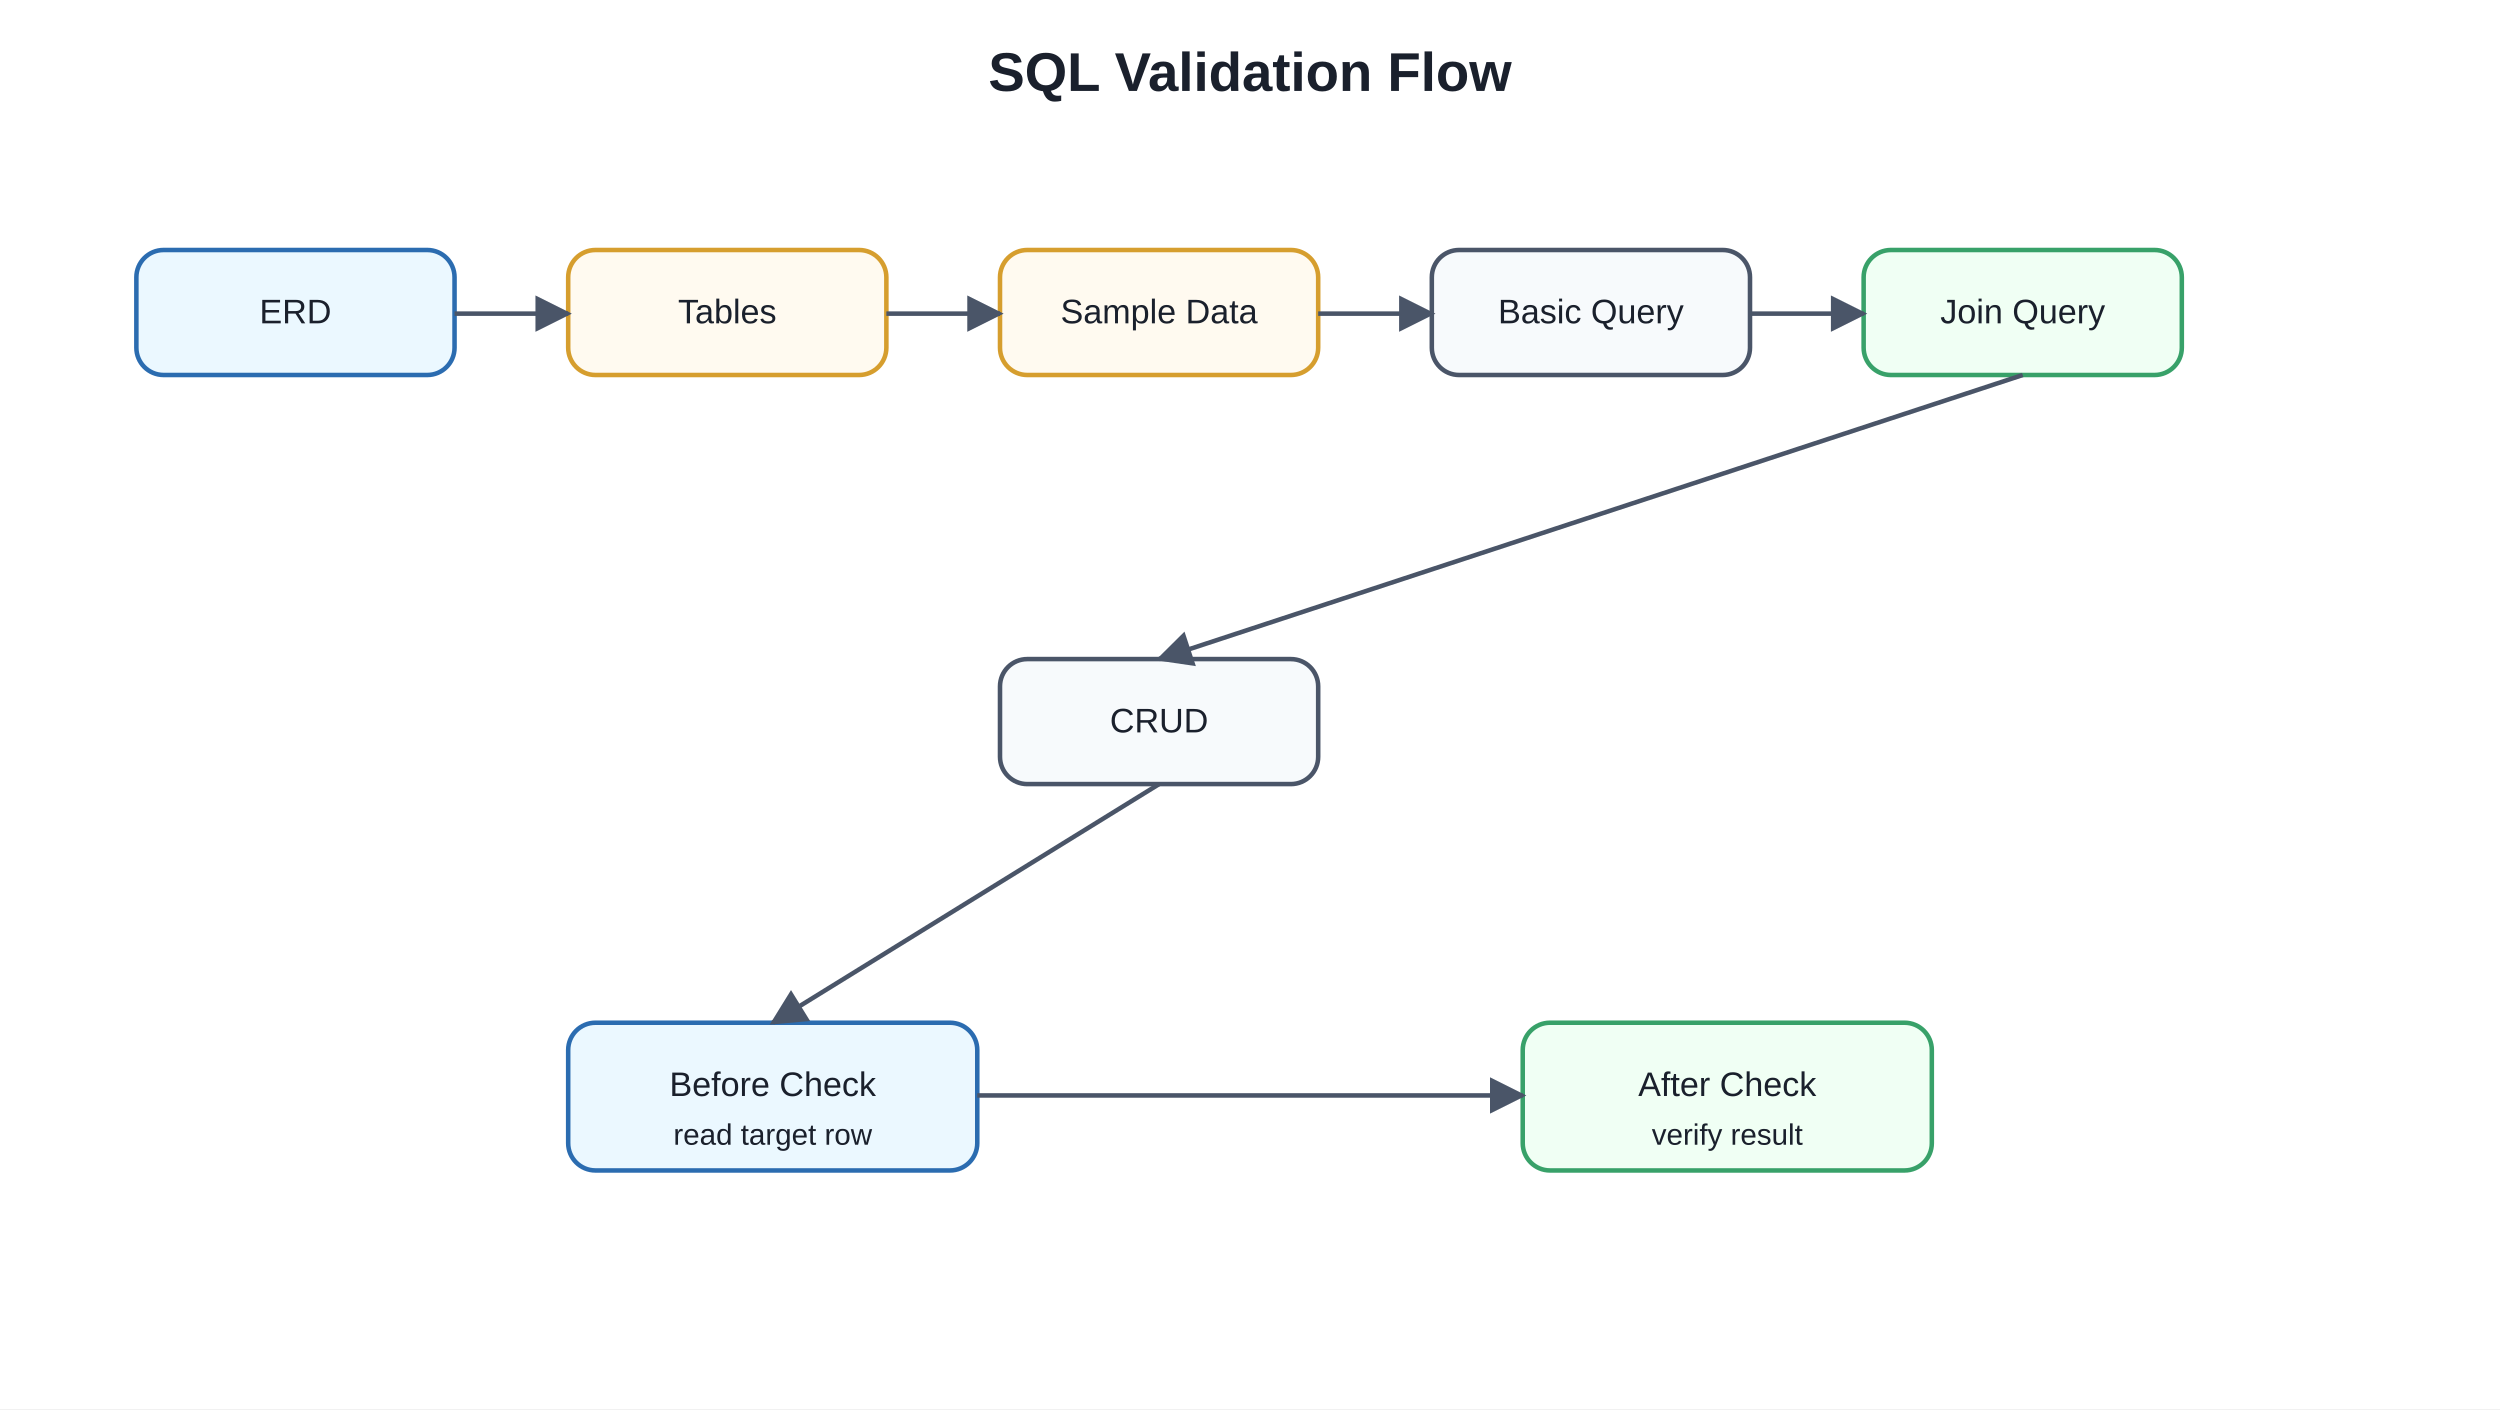
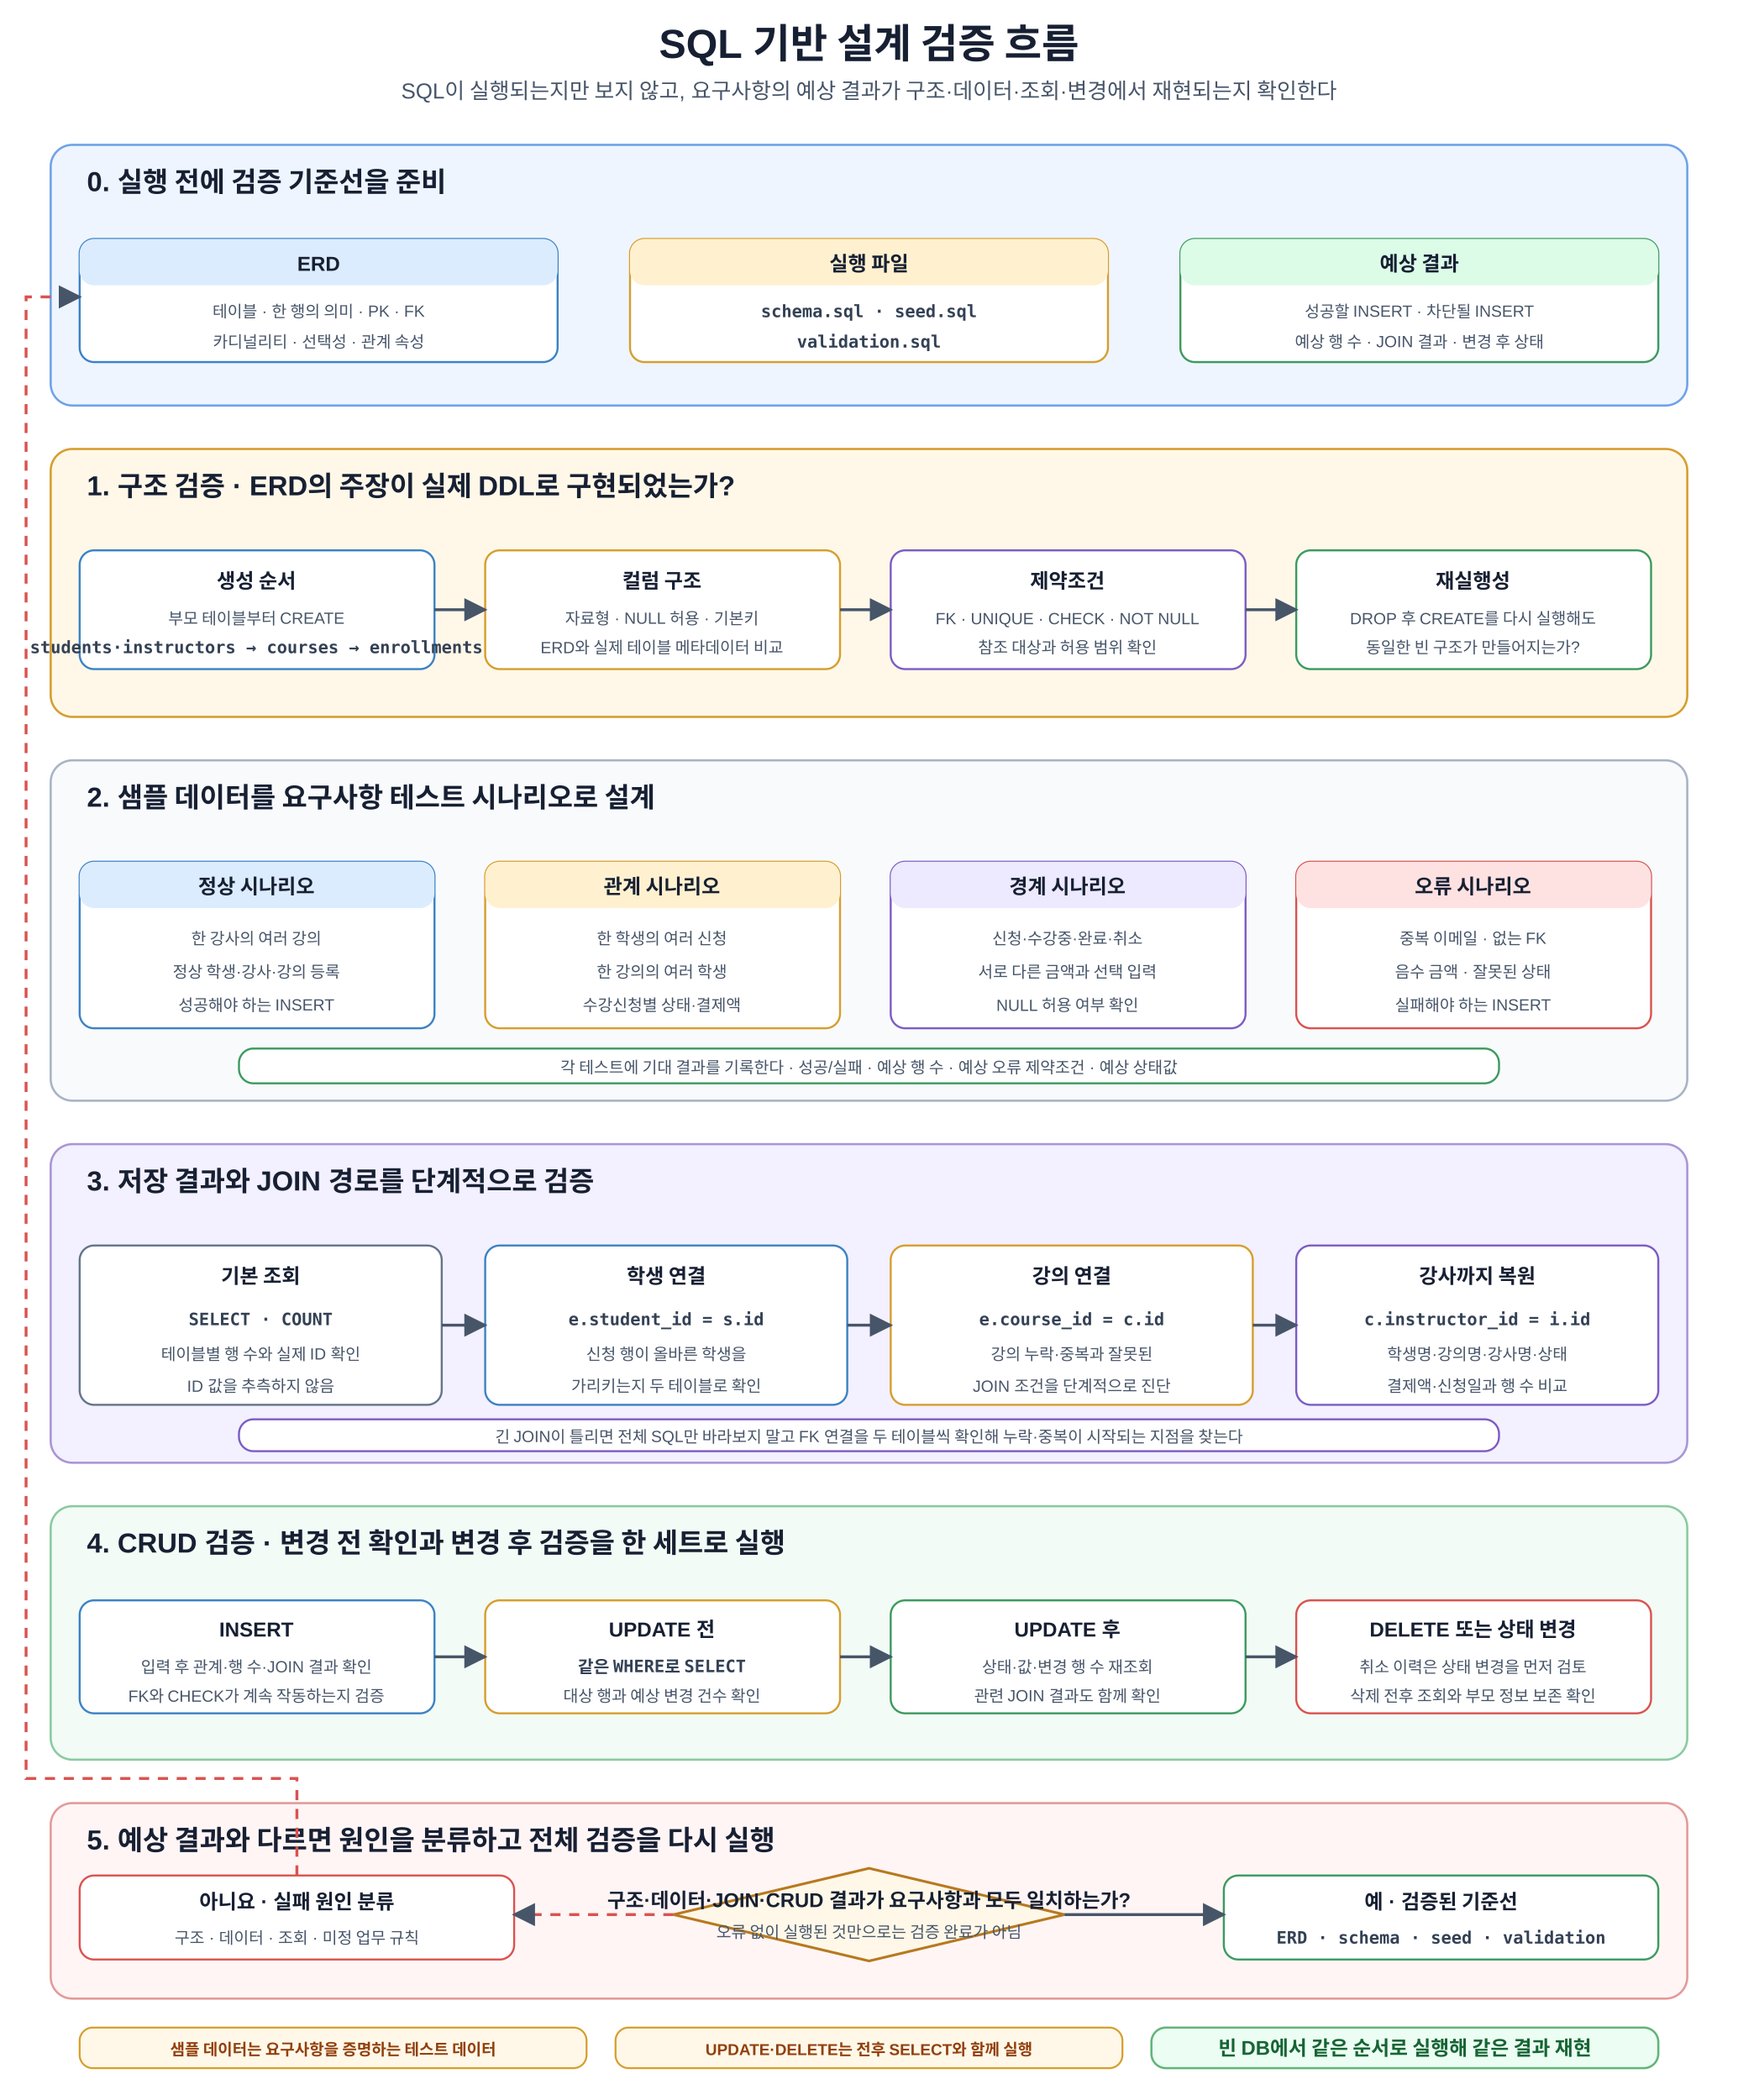
- <svg xmlns="http://www.w3.org/2000/svg" width="1100" height="620" viewBox="0 0 1100 620">
+ <svg xmlns="http://www.w3.org/2000/svg" width="1200" height="1450" viewBox="0 0 1200 1450" role="img" aria-labelledby="title desc">
  <defs>
    <marker id="a" viewBox="0 0 10 10" refX="9" refY="5" markerWidth="8" markerHeight="8" orient="auto">
-       <path d="M0 0L10 5L0 10z" fill="#4a5568" />
+       <path d="M0 0L10 5L0 10z" fill="#475569" />
    </marker>
-     <style>text{font-family:Arial,sans-serif;fill:#1a202c}.t{font-size:24px;font-weight:700}.b{fill:#f7fafc;stroke:#4a5568;stroke-width:2;rx:12}.m{fill:#ebf8ff;stroke:#2b6cb0}.g{fill:#f0fff4;stroke:#38a169}.y{fill:#fffaf0;stroke:#d69e2e}.l{font-size:15px;text-anchor:middle;dominant-baseline:middle}.s{font-size:13px;text-anchor:middle;dominant-baseline:middle}</style>
+     <style>
+       text{font-family:Malgun Gothic,Apple SD Gothic Neo,Noto Sans KR,Arial,sans-serif;fill:#172033}
+       .t{font-size:28px;font-weight:700;text-anchor:middle}.s{font-size:15px;text-anchor:middle;fill:#475569}
+       .panel{stroke-width:1.5;rx:15}.base{fill:#eef5ff;stroke:#6fa2e8}.structure{fill:#fff8e8;stroke:#d69e2e}.data{fill:#f8fafc;stroke:#a8b3c4}.join{fill:#f3f0ff;stroke:#a995d6}.crud{fill:#f2fbf5;stroke:#8bc9a0}.result{fill:#fff5f5;stroke:#e39a98}
+       .pt{font-size:19px;font-weight:700}.box{fill:#fff;stroke-width:1.4;rx:10}.blue{stroke:#3b82c4}.orange{stroke:#d69e2e}.green{stroke:#3c9a5f}.purple{stroke:#7c5cc4}.red{stroke:#d9534f}.gray{stroke:#64748b}
+       .h{font-size:14px;font-weight:700;text-anchor:middle}.m{font-size:11.2px;text-anchor:middle;fill:#475569}.code{font-family:Consolas,D2Coding,monospace;font-size:11.8px;font-weight:700;text-anchor:middle;fill:#334155}
+       .arr{stroke:#475569;stroke-width:2;fill:none;marker-end:url(#a)}.back{stroke:#d9534f;stroke-width:2;fill:none;stroke-dasharray:7 6;marker-end:url(#a)}
+       .tagB{fill:#dcecff}.tagO{fill:#fff1cf}.tagG{fill:#dcfce7}.tagP{fill:#ede9fe}.tagR{fill:#fee2e2}.tagX{fill:#e2e8f0}
+       .decision{fill:#fff8e8;stroke:#b7791f;stroke-width:1.8}.dt{font-size:13.8px;font-weight:700;text-anchor:middle}
+       .note{fill:#fff8e8;stroke:#d69e2e;stroke-width:1.3;rx:9}.nt{font-size:11px;font-weight:700;text-anchor:middle;fill:#92400e}.core{fill:#ecfdf3;stroke:#62b47a;stroke-width:1.5;rx:10}.cv{font-size:13.8px;font-weight:700;text-anchor:middle;fill:#166534}
+     </style>
  </defs>
-   <rect width="100%" height="100%" fill="white" />
-   <text x="550" y="40" text-anchor="middle" class="t">SQL Validation Flow</text>
-   <rect x="60" y="110" width="140" height="55" class="b m" />
-   <text x="130" y="138" class="l">ERD</text>
-   <rect x="250" y="110" width="140" height="55" class="b y" />
-   <text x="320" y="138" class="l">Tables</text>
-   <rect x="440" y="110" width="140" height="55" class="b y" />
-   <text x="510" y="138" class="l">Sample Data</text>
-   <rect x="630" y="110" width="140" height="55" class="b" />
-   <text x="700" y="138" class="l">Basic Query</text>
-   <rect x="820" y="110" width="140" height="55" class="b g" />
-   <text x="890" y="138" class="l">Join Query</text>
-   <rect x="440" y="290" width="140" height="55" class="b" />
-   <text x="510" y="318" class="l">CRUD</text>
-   <rect x="250" y="450" width="180" height="65" class="b m" />
-   <text x="340" y="478" class="l">Before Check</text>
-   <text x="340" y="500" class="s">read target row</text>
-   <rect x="670" y="450" width="180" height="65" class="b g" />
-   <text x="760" y="478" class="l">After Check</text>
-   <text x="760" y="500" class="s">verify result</text>
-   <line x1="200" y1="138" x2="250" y2="138" stroke="#4a5568" stroke-width="2" marker-end="url(#a)" />
-   <line x1="390" y1="138" x2="440" y2="138" stroke="#4a5568" stroke-width="2" marker-end="url(#a)" />
-   <line x1="580" y1="138" x2="630" y2="138" stroke="#4a5568" stroke-width="2" marker-end="url(#a)" />
-   <line x1="770" y1="138" x2="820" y2="138" stroke="#4a5568" stroke-width="2" marker-end="url(#a)" />
-   <line x1="890" y1="165" x2="510" y2="290" stroke="#4a5568" stroke-width="2" marker-end="url(#a)" />
-   <line x1="510" y1="345" x2="340" y2="450" stroke="#4a5568" stroke-width="2" marker-end="url(#a)" />
-   <line x1="430" y1="482" x2="670" y2="482" stroke="#4a5568" stroke-width="2" marker-end="url(#a)" />
+   <rect width="1200" height="1450" fill="#fff" />
+   <text x="600" y="40" class="t">SQL 기반 설계 검증 흐름</text>
+   <text x="600" y="68" class="s">SQL이 실행되는지만 보지 않고, 요구사항의 예상 결과가 구조·데이터·조회·변경에서 재현되는지 확인한다</text>
+   <rect x="35" y="100" width="1130" height="180" class="panel base" />
+   <text x="60" y="132" class="pt">0. 실행 전에 검증 기준선을 준비</text>
+   <rect x="55" y="165" width="330" height="85" class="box blue" />
+   <rect x="55" y="165" width="330" height="32" class="tagB" rx="10" />
+   <text x="220" y="187" class="h">ERD</text>
+   <text x="220" y="219" class="m">테이블 · 한 행의 의미 · PK · FK</text>
+   <text x="220" y="240" class="m">카디널리티 · 선택성 · 관계 속성</text>
+   <rect x="435" y="165" width="330" height="85" class="box orange" />
+   <rect x="435" y="165" width="330" height="32" class="tagO" rx="10" />
+   <text x="600" y="187" class="h">실행 파일</text>
+   <text x="600" y="219" class="code">schema.sql · seed.sql</text>
+   <text x="600" y="240" class="code">validation.sql</text>
+   <rect x="815" y="165" width="330" height="85" class="box green" />
+   <rect x="815" y="165" width="330" height="32" class="tagG" rx="10" />
+   <text x="980" y="187" class="h">예상 결과</text>
+   <text x="980" y="219" class="m">성공할 INSERT · 차단될 INSERT</text>
+   <text x="980" y="240" class="m">예상 행 수 · JOIN 결과 · 변경 후 상태</text>
+   <rect x="35" y="310" width="1130" height="185" class="panel structure" />
+   <text x="60" y="342" class="pt">1. 구조 검증 · ERD의 주장이 실제 DDL로 구현되었는가?</text>
+   <rect x="55" y="380" width="245" height="82" class="box blue" />
+   <text x="177" y="406" class="h">생성 순서</text>
+   <text x="177" y="431" class="m">부모 테이블부터 CREATE</text>
+   <text x="177" y="451" class="code">students·instructors → courses → enrollments</text>
+   <rect x="335" y="380" width="245" height="82" class="box orange" />
+   <text x="457" y="406" class="h">컬럼 구조</text>
+   <text x="457" y="431" class="m">자료형 · NULL 허용 · 기본키</text>
+   <text x="457" y="451" class="m">ERD와 실제 테이블 메타데이터 비교</text>
+   <rect x="615" y="380" width="245" height="82" class="box purple" />
+   <text x="737" y="406" class="h">제약조건</text>
+   <text x="737" y="431" class="m">FK · UNIQUE · CHECK · NOT NULL</text>
+   <text x="737" y="451" class="m">참조 대상과 허용 범위 확인</text>
+   <rect x="895" y="380" width="245" height="82" class="box green" />
+   <text x="1017" y="406" class="h">재실행성</text>
+   <text x="1017" y="431" class="m">DROP 후 CREATE를 다시 실행해도</text>
+   <text x="1017" y="451" class="m">동일한 빈 구조가 만들어지는가?</text>
+   <path d="M300 421H335" class="arr" />
+   <path d="M580 421H615" class="arr" />
+   <path d="M860 421H895" class="arr" />
+   <rect x="35" y="525" width="1130" height="235" class="panel data" />
+   <text x="60" y="557" class="pt">2. 샘플 데이터를 요구사항 테스트 시나리오로 설계</text>
+   <rect x="55" y="595" width="245" height="115" class="box blue" />
+   <rect x="55" y="595" width="245" height="32" class="tagB" rx="10" />
+   <text x="177" y="617" class="h">정상 시나리오</text>
+   <text x="177" y="652" class="m">한 강사의 여러 강의</text>
+   <text x="177" y="675" class="m">정상 학생·강사·강의 등록</text>
+   <text x="177" y="698" class="m">성공해야 하는 INSERT</text>
+   <rect x="335" y="595" width="245" height="115" class="box orange" />
+   <rect x="335" y="595" width="245" height="32" class="tagO" rx="10" />
+   <text x="457" y="617" class="h">관계 시나리오</text>
+   <text x="457" y="652" class="m">한 학생의 여러 신청</text>
+   <text x="457" y="675" class="m">한 강의의 여러 학생</text>
+   <text x="457" y="698" class="m">수강신청별 상태·결제액</text>
+   <rect x="615" y="595" width="245" height="115" class="box purple" />
+   <rect x="615" y="595" width="245" height="32" class="tagP" rx="10" />
+   <text x="737" y="617" class="h">경계 시나리오</text>
+   <text x="737" y="652" class="m">신청·수강중·완료·취소</text>
+   <text x="737" y="675" class="m">서로 다른 금액과 선택 입력</text>
+   <text x="737" y="698" class="m">NULL 허용 여부 확인</text>
+   <rect x="895" y="595" width="245" height="115" class="box red" />
+   <rect x="895" y="595" width="245" height="32" class="tagR" rx="10" />
+   <text x="1017" y="617" class="h">오류 시나리오</text>
+   <text x="1017" y="652" class="m">중복 이메일 · 없는 FK</text>
+   <text x="1017" y="675" class="m">음수 금액 · 잘못된 상태</text>
+   <text x="1017" y="698" class="m">실패해야 하는 INSERT</text>
+   <rect x="165" y="724" width="870" height="24" class="box green" />
+   <text x="600" y="741" class="m">각 테스트에 기대 결과를 기록한다 · 성공/실패 · 예상 행 수 · 예상 오류 제약조건 · 예상 상태값</text>
+   <rect x="35" y="790" width="1130" height="220" class="panel join" />
+   <text x="60" y="822" class="pt">3. 저장 결과와 JOIN 경로를 단계적으로 검증</text>
+   <rect x="55" y="860" width="250" height="110" class="box gray" />
+   <text x="180" y="886" class="h">기본 조회</text>
+   <text x="180" y="915" class="code">SELECT · COUNT</text>
+   <text x="180" y="939" class="m">테이블별 행 수와 실제 ID 확인</text>
+   <text x="180" y="961" class="m">ID 값을 추측하지 않음</text>
+   <rect x="335" y="860" width="250" height="110" class="box blue" />
+   <text x="460" y="886" class="h">학생 연결</text>
+   <text x="460" y="915" class="code">e.student_id = s.id</text>
+   <text x="460" y="939" class="m">신청 행이 올바른 학생을</text>
+   <text x="460" y="961" class="m">가리키는지 두 테이블로 확인</text>
+   <rect x="615" y="860" width="250" height="110" class="box orange" />
+   <text x="740" y="886" class="h">강의 연결</text>
+   <text x="740" y="915" class="code">e.course_id = c.id</text>
+   <text x="740" y="939" class="m">강의 누락·중복과 잘못된</text>
+   <text x="740" y="961" class="m">JOIN 조건을 단계적으로 진단</text>
+   <rect x="895" y="860" width="250" height="110" class="box purple" />
+   <text x="1020" y="886" class="h">강사까지 복원</text>
+   <text x="1020" y="915" class="code">c.instructor_id = i.id</text>
+   <text x="1020" y="939" class="m">학생명·강의명·강사명·상태</text>
+   <text x="1020" y="961" class="m">결제액·신청일과 행 수 비교</text>
+   <path d="M305 915H335" class="arr" />
+   <path d="M585 915H615" class="arr" />
+   <path d="M865 915H895" class="arr" />
+   <rect x="165" y="980" width="870" height="22" class="box purple" />
+   <text x="600" y="996" class="m">긴 JOIN이 틀리면 전체 SQL만 바라보지 말고 FK 연결을 두 테이블씩 확인해 누락·중복이 시작되는 지점을 찾는다</text>
+   <rect x="35" y="1040" width="1130" height="175" class="panel crud" />
+   <text x="60" y="1072" class="pt">4. CRUD 검증 · 변경 전 확인과 변경 후 검증을 한 세트로 실행</text>
+   <rect x="55" y="1105" width="245" height="78" class="box blue" />
+   <text x="177" y="1130" class="h">INSERT</text>
+   <text x="177" y="1155" class="m">입력 후 관계·행 수·JOIN 결과 확인</text>
+   <text x="177" y="1175" class="m">FK와 CHECK가 계속 작동하는지 검증</text>
+   <rect x="335" y="1105" width="245" height="78" class="box orange" />
+   <text x="457" y="1130" class="h">UPDATE 전</text>
+   <text x="457" y="1155" class="code">같은 WHERE로 SELECT</text>
+   <text x="457" y="1175" class="m">대상 행과 예상 변경 건수 확인</text>
+   <rect x="615" y="1105" width="245" height="78" class="box green" />
+   <text x="737" y="1130" class="h">UPDATE 후</text>
+   <text x="737" y="1155" class="m">상태·값·변경 행 수 재조회</text>
+   <text x="737" y="1175" class="m">관련 JOIN 결과도 함께 확인</text>
+   <rect x="895" y="1105" width="245" height="78" class="box red" />
+   <text x="1017" y="1130" class="h">DELETE 또는 상태 변경</text>
+   <text x="1017" y="1155" class="m">취소 이력은 상태 변경을 먼저 검토</text>
+   <text x="1017" y="1175" class="m">삭제 전후 조회와 부모 정보 보존 확인</text>
+   <path d="M300 1144H335" class="arr" />
+   <path d="M580 1144H615" class="arr" />
+   <path d="M860 1144H895" class="arr" />
+   <rect x="35" y="1245" width="1130" height="135" class="panel result" />
+   <text x="60" y="1277" class="pt">5. 예상 결과와 다르면 원인을 분류하고 전체 검증을 다시 실행</text>
+   <polygon points="600,1290 735,1322 600,1354 465,1322" class="decision" />
+   <text x="600" y="1317" class="dt">구조·데이터·JOIN·CRUD 결과가 요구사항과 모두 일치하는가?</text>
+   <text x="600" y="1338" class="m">오류 없이 실행된 것만으로는 검증 완료가 아님</text>
+   <rect x="55" y="1295" width="300" height="58" class="box red" />
+   <text x="205" y="1318" class="h">아니요 · 실패 원인 분류</text>
+   <text x="205" y="1342" class="m">구조 · 데이터 · 조회 · 미정 업무 규칙</text>
+   <rect x="845" y="1295" width="300" height="58" class="box green" />
+   <text x="995" y="1318" class="h">예 · 검증된 기준선</text>
+   <text x="995" y="1342" class="code">ERD · schema · seed · validation</text>
+   <path d="M465 1322H355" class="back" />
+   <path d="M735 1322H845" class="arr" />
+   <path d="M205 1295V1228H18V205H55" class="back" />
+   <rect x="55" y="1400" width="350" height="28" class="note" />
+   <text x="230" y="1419" class="nt">샘플 데이터는 요구사항을 증명하는 테스트 데이터</text>
+   <rect x="425" y="1400" width="350" height="28" class="note" />
+   <text x="600" y="1419" class="nt">UPDATE·DELETE는 전후 SELECT와 함께 실행</text>
+   <rect x="795" y="1400" width="350" height="28" class="core" />
+   <text x="970" y="1419" class="cv">빈 DB에서 같은 순서로 실행해 같은 결과 재현</text>
</svg>
